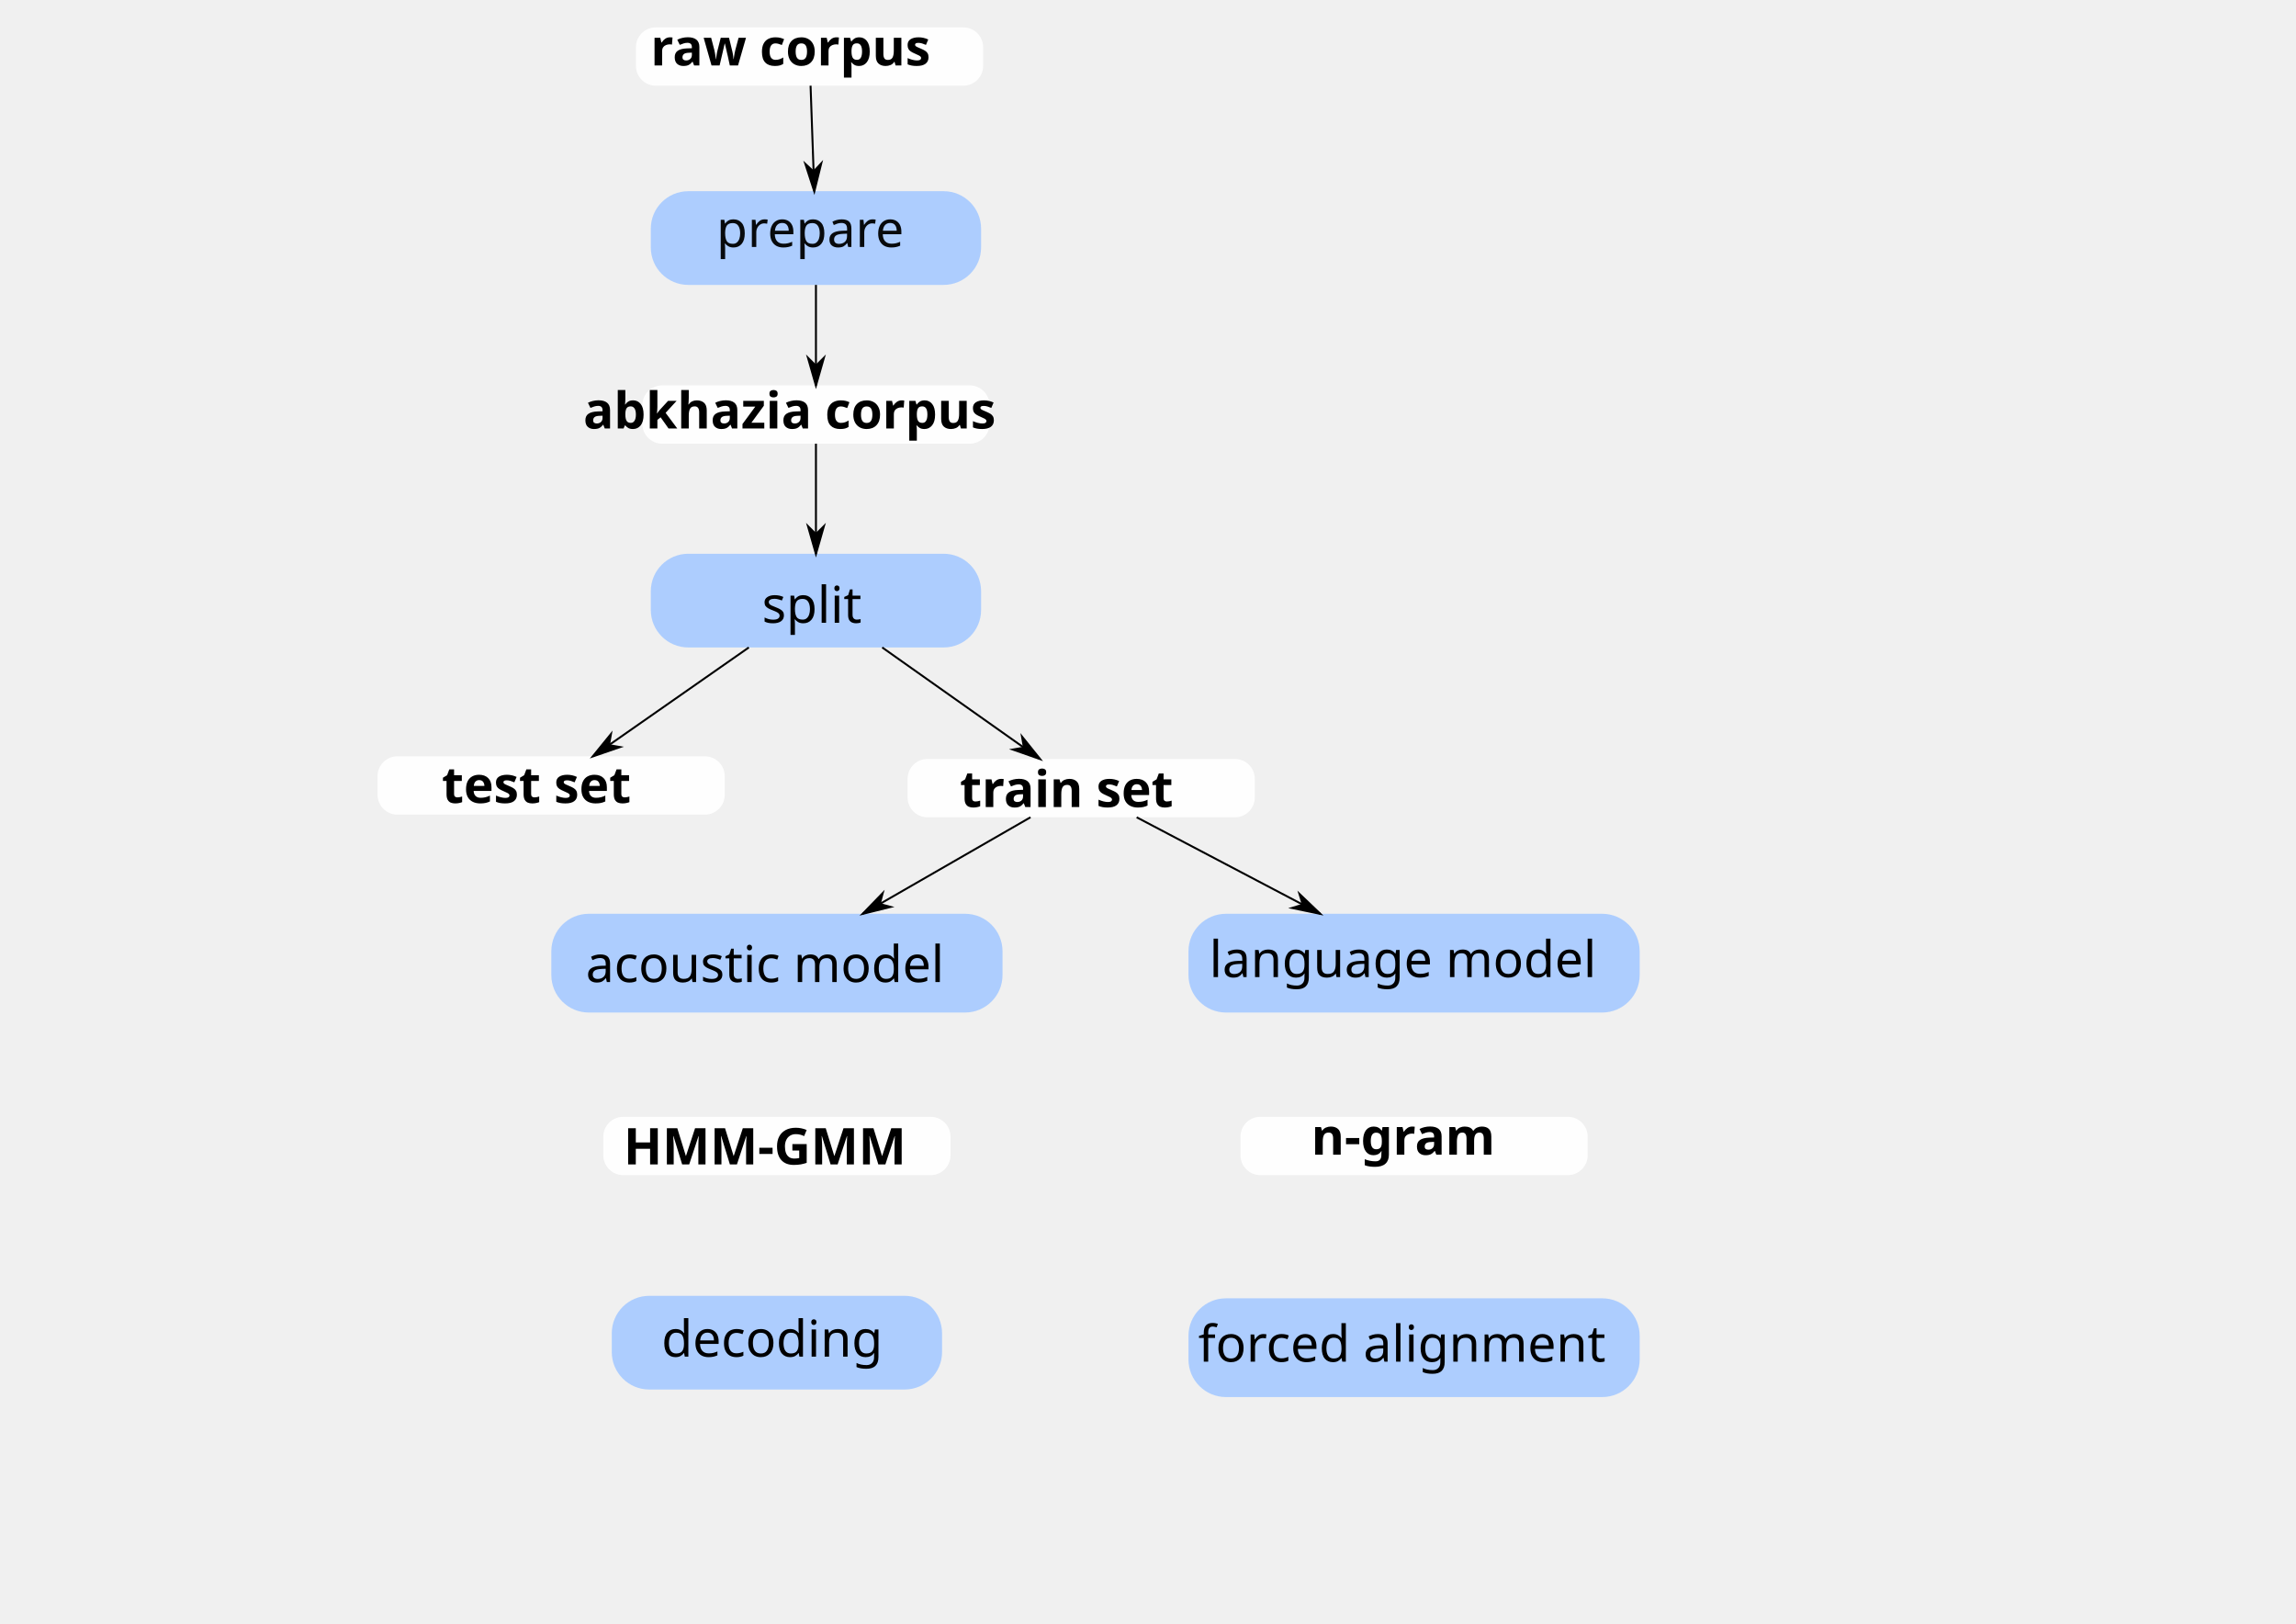
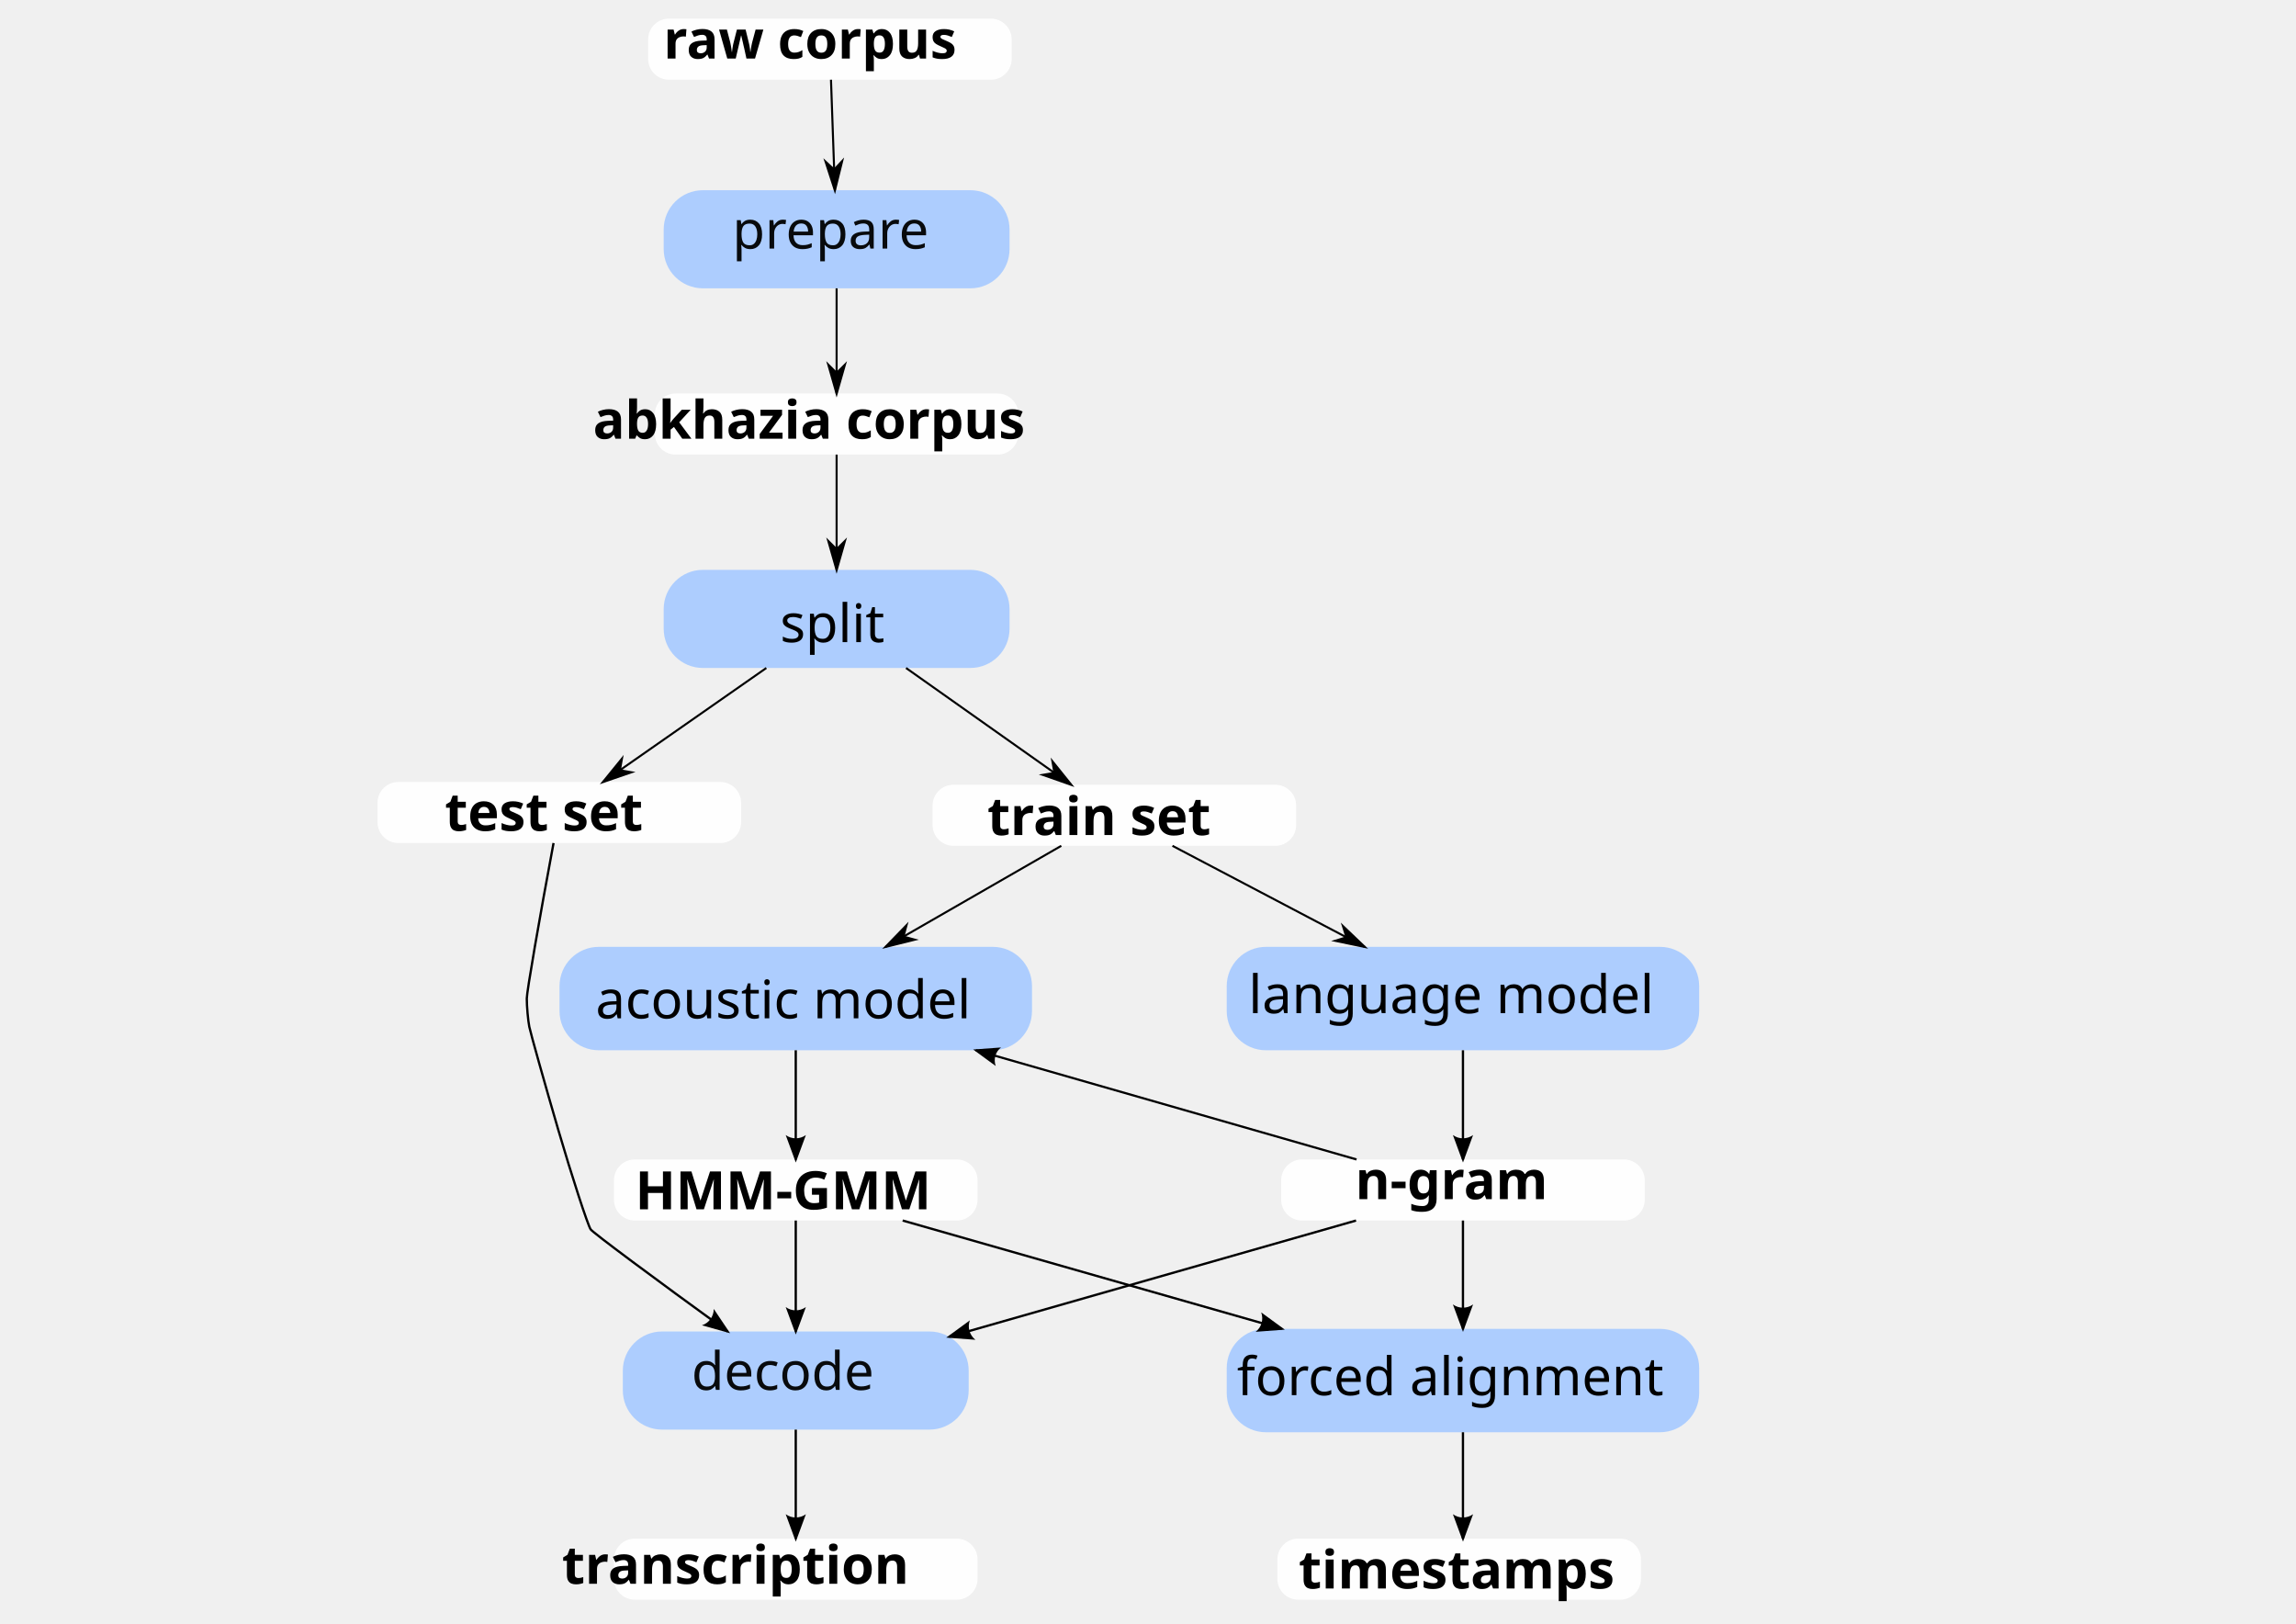
<svg xmlns="http://www.w3.org/2000/svg" xmlns:xlink="http://www.w3.org/1999/xlink" width="297mm" height="210mm" viewBox="0 0 1052.362 744.094" id="svg2" version="1.1">
  <defs id="defs4">
+     <marker orient="auto" refY="0.0" refX="0.0" id="Arrow2Lend" style="overflow:visible;">
+       <path id="path4500" style="fill-rule:evenodd;stroke-width:0.625;stroke-linejoin:round;" d="M 8.719,4.034 L -2.207,0.016 L 8.719,-4.002 C 6.973,-1.63 6.983,1.616 8.719,4.034 z " transform="scale(1.1) rotate(180) translate(1,0)" />
+     </marker>
    <marker orient="auto" refY="0.0" refX="0.0" id="marker5449" style="overflow:visible;">
      <path id="path5451" d="M 0.0,0.0 L 5.0,-5.0 L -12.5,0.0 L 5.0,5.0 L 0.0,0.0 z " style="fill-rule:evenodd;stroke:#000000;stroke-width:1pt;stroke-opacity:1;fill:#000000;fill-opacity:1" transform="scale(0.8) rotate(180) translate(12.5,0)" />
    </marker>
    <marker style="overflow:visible;" id="marker5379" refX="0.0" refY="0.0" orient="auto">
      <path transform="scale(0.8) rotate(180) translate(12.5,0)" style="fill-rule:evenodd;stroke:#000000;stroke-width:1pt;stroke-opacity:1;fill:#000000;fill-opacity:1" d="M 0.0,0.0 L 5.0,-5.0 L -12.5,0.0 L 5.0,5.0 L 0.0,0.0 z " id="path5381" />
    </marker>
    <marker orient="auto" refY="0.0" refX="0.0" id="marker5315" style="overflow:visible;">
      <path id="path5317" d="M 0.0,0.0 L 5.0,-5.0 L -12.5,0.0 L 5.0,5.0 L 0.0,0.0 z " style="fill-rule:evenodd;stroke:#000000;stroke-width:1pt;stroke-opacity:1;fill:#000000;fill-opacity:1" transform="scale(0.8) rotate(180) translate(12.5,0)" />
    </marker>
    <marker style="overflow:visible;" id="marker5257" refX="0.0" refY="0.0" orient="auto">
      <path transform="scale(0.8) rotate(180) translate(12.5,0)" style="fill-rule:evenodd;stroke:#000000;stroke-width:1pt;stroke-opacity:1;fill:#000000;fill-opacity:1" d="M 0.0,0.0 L 5.0,-5.0 L -12.5,0.0 L 5.0,5.0 L 0.0,0.0 z " id="path5259" />
    </marker>
    <marker orient="auto" refY="0.0" refX="0.0" id="marker5205" style="overflow:visible;">
      <path id="path5207" d="M 0.0,0.0 L 5.0,-5.0 L -12.5,0.0 L 5.0,5.0 L 0.0,0.0 z " style="fill-rule:evenodd;stroke:#000000;stroke-width:1pt;stroke-opacity:1;fill:#000000;fill-opacity:1" transform="scale(0.8) rotate(180) translate(12.5,0)" />
    </marker>
    <marker style="overflow:visible;" id="marker5159" refX="0.0" refY="0.0" orient="auto">
      <path transform="scale(0.8) rotate(180) translate(12.5,0)" style="fill-rule:evenodd;stroke:#000000;stroke-width:1pt;stroke-opacity:1;fill:#000000;fill-opacity:1" d="M 0.0,0.0 L 5.0,-5.0 L -12.5,0.0 L 5.0,5.0 L 0.0,0.0 z " id="path5161" />
    </marker>
    <marker orient="auto" refY="0.0" refX="0.0" id="marker5043" style="overflow:visible;">
      <path id="path5045" d="M 0.0,0.0 L 5.0,-5.0 L -12.5,0.0 L 5.0,5.0 L 0.0,0.0 z " style="fill-rule:evenodd;stroke:#000000;stroke-width:1pt;stroke-opacity:1;fill:#000000;fill-opacity:1" transform="scale(0.8) rotate(180) translate(12.5,0)" />
    </marker>
    <marker orient="auto" refY="0.0" refX="0.0" id="TriangleOutM" style="overflow:visible">
      <path id="path4388" d="M 5.77,0.0 L -2.88,5.0 L -2.88,-5.0 L 5.77,0.0 z " style="fill-rule:evenodd;stroke:#000000;stroke-width:1pt;stroke-opacity:1;fill:#000000;fill-opacity:1" transform="scale(0.4)" />
    </marker>
    <marker orient="auto" refY="0" refX="0" id="Arrow1Lend" style="overflow:visible">
      <path id="path4246" d="M 0,0 5,-5 -12.5,0 5,5 0,0 Z" style="fill:#0088aa;fill-opacity:1;fill-rule:evenodd;stroke:#000000;stroke-width:1pt;stroke-opacity:1" transform="matrix(-0.8,0,0,-0.8,-10,0)" />
    </marker>
    <linearGradient id="linearGradient4231">
      <stop style="stop-color:#aaccff;stop-opacity:1;" offset="0" id="stop4233" />
      <stop style="stop-color:#aaccff;stop-opacity:0;" offset="1" id="stop4235" />
    </linearGradient>
    <linearGradient xlink:href="#linearGradient4231" id="linearGradient4237" x1="193.421" y1="103.391" x2="249.411" y2="102.119" gradientUnits="userSpaceOnUse" />
+     <linearGradient xlink:href="#linearGradient4231-1" id="linearGradient4237-3" x1="193.421" y1="103.391" x2="249.411" y2="102.119" gradientUnits="userSpaceOnUse" />
+     <linearGradient id="linearGradient4231-1">
+       <stop style="stop-color:#aaccff;stop-opacity:1;" offset="0" id="stop4233-6" />
+       <stop style="stop-color:#aaccff;stop-opacity:0;" offset="1" id="stop4235-2" />
+     </linearGradient>
  </defs>
  <g id="layer1" transform="translate(0,-308.2677)">
-     <g id="g4226" transform="matrix(1.687575,0,0,1.687575,124.3432,243.4175)">
-       <rect ry="10.18" y="90.348" x="103.073" height="25.45" width="89.712" id="rect3336" style="opacity:0.95;fill:url(#linearGradient4237);fill-opacity:1;stroke:none;stroke-width:2;stroke-miterlimit:4;stroke-dasharray:none;stroke-opacity:1" />
-       <text id="text4138" y="105.493" x="120.895" style="font-style:normal;font-weight:normal;font-size:13.75px;line-height:125%;font-family:Sans;text-align:start;letter-spacing:0px;word-spacing:0px;text-anchor:start;opacity:0.95;fill:#000000;fill-opacity:1;stroke:none;stroke-width:1px;stroke-linecap:butt;stroke-linejoin:miter;stroke-opacity:1" xml:space="preserve">
+     <g id="g4226" transform="matrix(1.767159,0,0,1.767159,122.0464,235.7674)">
+       <rect ry="10.18" y="90.348" x="103.073" height="25.45" width="89.712" id="rect3336" style="opacity:0.95;fill:url(#linearGradient4237);fill-opacity:1;stroke:none" />
+       <text id="text4138" y="105.493" x="120.895" style="font-size:13.75px;font-style:normal;font-weight:normal;text-align:start;line-height:125%;letter-spacing:0px;word-spacing:0px;text-anchor:start;opacity:0.95;fill:#000000;fill-opacity:1;stroke:none;font-family:Sans" xml:space="preserve">
        <tspan y="105.493" x="120.895" id="tspan4140">prepare</tspan>
      </text>
    </g>
-     <g id="g4580" transform="matrix(1.687575,0,0,1.687575,-355.4171,639.1401)">
-       <rect ry="10.18" y="52.077" x="360.346" height="26.818" width="122.549" id="rect3336-1" style="opacity:0.95;fill:#aaccff;fill-opacity:1;stroke:none;stroke-width:2;stroke-miterlimit:4;stroke-dasharray:none;stroke-opacity:1" />
-       <text id="text4181" y="70.612" x="369.708" style="font-style:normal;font-weight:normal;font-size:13.75px;line-height:125%;font-family:Sans;text-align:start;letter-spacing:0px;word-spacing:0px;text-anchor:start;fill:#000000;fill-opacity:1;stroke:none;stroke-width:1px;stroke-linecap:butt;stroke-linejoin:miter;stroke-opacity:1" xml:space="preserve">
+     <g id="g4580" transform="matrix(1.767159,0,0,1.767159,-380.3389,650.1519)" style="stroke:none">
+       <rect ry="10.18" y="52.077" x="360.346" height="26.818" width="122.549" id="rect3336-1" style="opacity:0.95;fill:#aaccff;fill-opacity:1;stroke:none;stroke-opacity:1;stroke-width:1.453;stroke-miterlimit:4;stroke-dasharray:none" />
+       <text id="text4181" y="70.612" x="369.708" style="font-size:13.75px;font-style:normal;font-weight:normal;text-align:start;line-height:125%;letter-spacing:0px;word-spacing:0px;text-anchor:start;fill:#000000;fill-opacity:1;stroke:none;font-family:Sans" xml:space="preserve">
        <tspan y="70.612" x="369.708" id="tspan4183">acoustic model</tspan>
      </text>
    </g>
-     <g id="g4585" transform="matrix(1.687575,0,0,1.687575,-79.18171,534.5589)">
-       <rect ry="10.18" y="114.048" x="369.709" height="26.818" width="122.549" id="rect3336-1-1" style="opacity:0.95;fill:#aaccff;fill-opacity:1;stroke:none;stroke-width:2;stroke-miterlimit:4;stroke-dasharray:none;stroke-opacity:1" />
+     <g id="g4585" transform="matrix(1.767159,0,0,1.767159,-91.07654,540.6387)">
+       <rect ry="10.18" y="114.048" x="369.709" height="26.818" width="122.549" id="rect3336-1-1" style="opacity:0.95;fill:#aaccff;fill-opacity:1;stroke:none;stroke-opacity:1;stroke-width:1.453;stroke-miterlimit:4;stroke-dasharray:none" />
      <g transform="translate(13.82593,58.74217)" id="g4211">
-         <text xml:space="preserve" style="font-style:normal;font-weight:normal;font-size:13.75px;line-height:125%;font-family:Sans;text-align:start;letter-spacing:0px;word-spacing:0px;text-anchor:start;fill:#000000;fill-opacity:1;stroke:none;stroke-width:1px;stroke-linecap:butt;stroke-linejoin:miter;stroke-opacity:1" x="361.533" y="72.509" id="text4193">
+         <text xml:space="preserve" style="font-size:13.75px;font-style:normal;font-weight:normal;text-align:start;line-height:125%;letter-spacing:0px;word-spacing:0px;text-anchor:start;fill:#000000;fill-opacity:1;stroke:none;font-family:Sans" x="361.533" y="72.509" id="text4193">
          <tspan id="tspan4195" x="361.533" y="72.509">language model</tspan>
        </text>
      </g>
    </g>
-     <g id="g4206" transform="matrix(1.687575,0,0,1.687575,-487.1428,412.2479)">
-       <rect ry="10.18" y="88.757" x="465.419" height="25.45" width="89.712" id="rect3336-4" style="opacity:0.95;fill:#aaccff;fill-opacity:1;stroke:none;stroke-width:2;stroke-miterlimit:4;stroke-dasharray:none;stroke-opacity:1" />
-       <text id="text4197" y="107.503" x="495.608" style="font-style:normal;font-weight:normal;font-size:13.75px;line-height:125%;font-family:Sans;text-align:start;letter-spacing:0px;word-spacing:0px;text-anchor:start;fill:#000000;fill-opacity:1;stroke:none;stroke-width:1px;stroke-linecap:butt;stroke-linejoin:miter;stroke-opacity:1" xml:space="preserve">
+     <g id="g4206" transform="matrix(1.767159,0,0,1.767159,-518.2767,412.5596)">
+       <rect ry="10.18" y="88.757" x="465.419" height="25.45" width="89.712" id="rect3336-4" style="opacity:0.95;fill:#aaccff;fill-opacity:1;stroke:none" />
+       <text id="text4197" y="107.503" x="495.608" style="font-size:13.75px;font-style:normal;font-weight:normal;text-align:start;line-height:125%;letter-spacing:0px;word-spacing:0px;text-anchor:start;fill:#000000;fill-opacity:1;stroke:none;font-family:Sans" xml:space="preserve">
        <tspan y="107.503" x="495.608" id="tspan4199">split</tspan>
      </text>
    </g>
-     <g id="g4969" transform="matrix(0.8950093,0,0,0.8950093,18.16827,33.68282)">
-       <rect ry="10.18" y="320.817" x="305.376" height="29.859" width="177.797" id="rect4940" style="opacity:0.95;fill:#ffffff;fill-opacity:1;stroke:none;stroke-width:2;stroke-miterlimit:4;stroke-dasharray:none;stroke-opacity:1" />
-       <text id="text4591" y="340.31" x="312.888" style="font-style:normal;font-weight:normal;font-size:25.926px;line-height:125%;font-family:Sans;text-align:start;letter-spacing:0px;word-spacing:0px;text-anchor:start;fill:#000000;fill-opacity:1;stroke:none;stroke-width:1px;stroke-linecap:butt;stroke-linejoin:miter;stroke-opacity:1" xml:space="preserve">
-         <tspan style="font-style:normal;font-variant:normal;font-weight:bold;font-stretch:normal;font-family:Sans;-inkscape-font-specification:'Sans Bold'" y="340.31" x="312.888" id="tspan4593">raw corpus</tspan>
+     <g id="g4969" transform="matrix(0.937217,0,0,0.937217,10.86437,16.14185)">
+       <rect ry="10.18" y="320.817" x="305.376" height="29.859" width="177.797" id="rect4940" style="opacity:0.95;fill:#ffffff;fill-opacity:1;stroke:none" />
+       <text id="text4591" y="340.31" x="312.888" style="font-size:25.926px;font-style:normal;font-weight:normal;text-align:start;line-height:125%;letter-spacing:0px;word-spacing:0px;text-anchor:start;fill:#000000;fill-opacity:1;stroke:none;font-family:Sans" xml:space="preserve">
+         <tspan style="font-style:normal;font-variant:normal;font-weight:bold;font-stretch:normal;font-family:Sans;-inkscape-font-specification:Sans Bold" y="340.31" x="312.888" id="tspan4593">raw corpus</tspan>
      </text>
    </g>
-     <g id="g4974" transform="matrix(0.8950093,0,0,0.8950093,18.16827,33.68282)">
-       <rect ry="10.18" y="504.117" x="308.657" height="29.859" width="177.797" id="rect4940-0" style="opacity:0.95;fill:#ffffff;fill-opacity:1;stroke:none;stroke-width:2;stroke-miterlimit:4;stroke-dasharray:none;stroke-opacity:1" />
-       <text id="text4595" y="526.199" x="278.394" style="font-style:normal;font-weight:normal;font-size:25.926px;line-height:125%;font-family:Sans;text-align:start;letter-spacing:0px;word-spacing:0px;text-anchor:start;fill:#000000;fill-opacity:1;stroke:none;stroke-width:1px;stroke-linecap:butt;stroke-linejoin:miter;stroke-opacity:1" xml:space="preserve">
-         <tspan style="font-style:normal;font-variant:normal;font-weight:bold;font-stretch:normal;font-family:Sans;-inkscape-font-specification:'Sans Bold'" id="tspan4599" y="526.199" x="278.394">abkhazia corpus</tspan>
+     <g id="g4974" transform="matrix(0.937217,0,0,0.937217,10.86437,16.14185)">
+       <rect ry="10.18" y="504.117" x="308.657" height="29.859" width="177.797" id="rect4940-0" style="opacity:0.95;fill:#ffffff;fill-opacity:1;stroke:none" />
+       <text id="text4595" y="526.199" x="278.394" style="font-size:25.926px;font-style:normal;font-weight:normal;text-align:start;line-height:125%;letter-spacing:0px;word-spacing:0px;text-anchor:start;fill:#000000;fill-opacity:1;stroke:none;font-family:Sans" xml:space="preserve">
+         <tspan style="font-style:normal;font-variant:normal;font-weight:bold;font-stretch:normal;font-family:Sans;-inkscape-font-specification:Sans Bold" id="tspan4599" y="526.199" x="278.394">abkhazia corpus</tspan>
      </text>
    </g>
-     <g id="g4984" transform="matrix(0.8950093,0,0,0.8950093,18.16827,33.68282)">
-       <rect ry="10.18" y="695.412" x="444.492" height="29.859" width="177.797" id="rect4940-5" style="opacity:0.95;fill:#ffffff;fill-opacity:1;stroke:none;stroke-width:2;stroke-miterlimit:4;stroke-dasharray:none;stroke-opacity:1" />
-       <text id="text4603" y="720.006" x="471.239" style="font-style:normal;font-weight:normal;font-size:25.926px;line-height:125%;font-family:Sans;text-align:start;letter-spacing:0px;word-spacing:0px;text-anchor:start;fill:#000000;fill-opacity:1;stroke:none;stroke-width:1px;stroke-linecap:butt;stroke-linejoin:miter;stroke-opacity:1" xml:space="preserve">
-         <tspan style="font-style:normal;font-variant:normal;font-weight:bold;font-stretch:normal;font-family:Sans;-inkscape-font-specification:'Sans Bold'" y="720.006" x="471.239" id="tspan4605">train set</tspan>
+     <g id="g4984" transform="matrix(0.937217,0,0,0.937217,10.86437,16.14185)">
+       <rect ry="10.18" y="695.412" x="444.492" height="29.859" width="177.797" id="rect4940-5" style="opacity:0.95;fill:#ffffff;fill-opacity:1;stroke:none" />
+       <text id="text4603" y="720.006" x="471.239" style="font-size:25.926px;font-style:normal;font-weight:normal;text-align:start;line-height:125%;letter-spacing:0px;word-spacing:0px;text-anchor:start;fill:#000000;fill-opacity:1;stroke:none;font-family:Sans" xml:space="preserve">
+         <tspan style="font-style:normal;font-variant:normal;font-weight:bold;font-stretch:normal;font-family:Sans;-inkscape-font-specification:Sans Bold" y="720.006" x="471.239" id="tspan4605">train set</tspan>
      </text>
    </g>
-     <g id="g4979" transform="matrix(0.8950093,0,0,0.8950093,18.16827,33.68282)">
-       <rect ry="10.18" y="694.054" x="173.046" height="29.859" width="177.797" id="rect4940-9" style="opacity:0.95;fill:#ffffff;fill-opacity:1;stroke:none;stroke-width:2;stroke-miterlimit:4;stroke-dasharray:none;stroke-opacity:1" />
-       <text id="text4607" y="717.902" x="205.946" style="font-style:normal;font-weight:normal;font-size:25.926px;line-height:125%;font-family:Sans;text-align:start;letter-spacing:0px;word-spacing:0px;text-anchor:start;fill:#000000;fill-opacity:1;stroke:none;stroke-width:1px;stroke-linecap:butt;stroke-linejoin:miter;stroke-opacity:1" xml:space="preserve">
-         <tspan style="font-style:normal;font-variant:normal;font-weight:bold;font-stretch:normal;font-family:Sans;-inkscape-font-specification:'Sans Bold'" y="717.902" x="205.946" id="tspan4609">test set</tspan>
+     <g id="g4979" transform="matrix(0.937217,0,0,0.937217,10.86437,16.14185)">
+       <rect ry="10.18" y="694.054" x="173.046" height="29.859" width="177.797" id="rect4940-9" style="opacity:0.95;fill:#ffffff;fill-opacity:1;stroke:none" />
+       <text id="text4607" y="717.902" x="205.946" style="font-size:25.926px;font-style:normal;font-weight:normal;text-align:start;line-height:125%;letter-spacing:0px;word-spacing:0px;text-anchor:start;fill:#000000;fill-opacity:1;stroke:none;font-family:Sans" xml:space="preserve">
+         <tspan style="font-style:normal;font-variant:normal;font-weight:bold;font-stretch:normal;font-family:Sans;-inkscape-font-specification:Sans Bold" y="717.902" x="205.946" id="tspan4609">test set</tspan>
      </text>
    </g>
-     <g id="g4201" transform="matrix(1.687575,0,0,1.687575,-106.0845,611.1168)">
-       <g id="g4641" transform="translate(-7.986237,-17.81545)">
-         <rect style="opacity:0.95;fill:#aaccff;fill-opacity:1;stroke:none;stroke-width:2;stroke-miterlimit:4;stroke-dasharray:none;stroke-opacity:1" id="rect3336-0" width="89.712" height="25.45" x="237.004" y="190.24" ry="10.18" />
-         <text xml:space="preserve" style="font-style:normal;font-weight:normal;font-size:13.75px;line-height:125%;font-family:Sans;text-align:start;letter-spacing:0px;word-spacing:0px;text-anchor:start;fill:#000000;fill-opacity:1;stroke:none;stroke-width:1px;stroke-linecap:butt;stroke-linejoin:miter;stroke-opacity:1" x="250.523" y="206.758" id="text4189">
-           <tspan id="tspan4191" x="250.523" y="206.758">decoding</tspan>
+     <g id="g4580-6" transform="matrix(1.767159,0,0,1.767159,-77.82442,825.2076)" style="stroke:none">
+       <rect ry="10.18" y="52.077" x="362.21" height="26.818" width="122.549" id="rect3336-1-6" style="opacity:0.95;fill:#aaccff;fill-opacity:1;stroke:none;stroke-opacity:1;stroke-width:1.453;stroke-miterlimit:4;stroke-dasharray:none" />
+       <text id="text4181-1" y="69.28" x="364.869" style="font-size:13.75px;font-style:normal;font-weight:normal;text-align:start;line-height:125%;letter-spacing:0px;word-spacing:0px;text-anchor:start;fill:#000000;fill-opacity:1;stroke:none;font-family:Sans" xml:space="preserve">
+         <tspan y="69.28" x="364.869" id="tspan4183-7">forced alignment</tspan>
+       </text>
+     </g>
+     <path style="fill:none;stroke:#000000;stroke-width:0.937px;stroke-linecap:butt;stroke-linejoin:miter;stroke-opacity:1;marker-end:url(#marker5043)" d="m 380.879,344.801 1.787,50.625" id="path5041" />
+     <path style="fill:none;stroke:#000000;stroke-width:0.937px;stroke-linecap:butt;stroke-linejoin:miter;stroke-opacity:1;marker-end:url(#marker5159)" d="m 383.46,440.401 -1e-5,48.208" id="path5077" />
+     <path style="fill:none;stroke:#000000;stroke-width:0.937px;stroke-linecap:butt;stroke-linejoin:miter;stroke-opacity:1;marker-end:url(#marker5205)" d="m 383.46,516.593 1e-5,52.815" id="path5079" />
+     <path style="fill:none;stroke:#000000;stroke-width:0.937px;stroke-linecap:butt;stroke-linejoin:miter;stroke-opacity:1;marker-end:url(#marker5315)" d="m 351.245,614.382 -74.837,52.239" id="path5081" />
+     <path style="fill:none;stroke:#000000;stroke-width:0.937px;stroke-linecap:butt;stroke-linejoin:miter;stroke-opacity:1;marker-end:url(#marker5257)" d="m 415.272,614.382 75.7,53.511" id="path5083" />
+     <path style="fill:none;stroke:#000000;stroke-width:0.937px;stroke-linecap:butt;stroke-linejoin:miter;stroke-opacity:1;marker-end:url(#marker5379)" d="m 486.438,695.878 -80.507,46.302" id="path5085" />
+     <path style="fill:none;stroke:#000000;stroke-width:0.937px;stroke-linecap:butt;stroke-linejoin:miter;stroke-opacity:1;marker-end:url(#marker5449)" d="m 537.384,695.878 88.08,46.302" id="path5087" />
+     <g transform="matrix(0.937217,0,0,0.937217,355.1853,365.8769)" id="g4974-2">
+       <g id="g5129">
+         <rect style="opacity:0.95;fill:#ffffff;fill-opacity:1;stroke:none" id="rect4940-0-9" width="177.797" height="29.859" x="247.582" y="505.474" ry="10.18" />
+         <text xml:space="preserve" style="font-size:25.926px;font-style:normal;font-weight:normal;text-align:start;line-height:125%;letter-spacing:0px;word-spacing:0px;text-anchor:start;fill:#000000;fill-opacity:1;stroke:none;font-family:Sans" x="283.818" y="524.866" id="text4595-9">
+           <tspan x="283.818" y="524.866" id="tspan4599-8" style="font-style:normal;font-variant:normal;font-weight:bold;font-stretch:normal;font-family:Sans;-inkscape-font-specification:Sans Bold">n-gram</tspan>
        </text>
      </g>
    </g>
-     <g id="g4580-6" transform="matrix(1.687575,0,0,1.687575,-66.5264,815.3582)">
-       <rect ry="10.18" y="52.077" x="362.21" height="26.818" width="122.549" id="rect3336-1-6" style="opacity:0.95;fill:#aaccff;fill-opacity:1;stroke:none;stroke-width:2;stroke-miterlimit:4;stroke-dasharray:none;stroke-opacity:1" />
-       <text id="text4181-1" y="69.28" x="364.869" style="font-style:normal;font-weight:normal;font-size:13.75px;line-height:125%;font-family:Sans;text-align:start;letter-spacing:0px;word-spacing:0px;text-anchor:start;fill:#000000;fill-opacity:1;stroke:none;stroke-width:1px;stroke-linecap:butt;stroke-linejoin:miter;stroke-opacity:1" xml:space="preserve">
-         <tspan y="69.28" x="364.869" id="tspan4183-7">forced alignment</tspan>
+     <g transform="matrix(0.937217,0,0,0.937217,5.201181,367.1489)" id="g4974-1">
+       <rect ry="10.18" y="504.117" x="294.715" height="29.859" width="177.797" id="rect4940-0-3" style="opacity:0.95;fill:#ffffff;fill-opacity:1;stroke:none" />
+       <text id="text4595-5" y="528.484" x="305.095" style="font-size:25.926px;font-style:normal;font-weight:normal;text-align:start;line-height:125%;letter-spacing:0px;word-spacing:0px;text-anchor:start;fill:#000000;fill-opacity:1;stroke:none;font-family:Sans" xml:space="preserve">
+         <tspan style="font-style:normal;font-variant:normal;font-weight:bold;font-stretch:normal;font-family:Sans;-inkscape-font-specification:Sans Bold" id="tspan4599-7" y="528.484" x="305.095">HMM-GMM</tspan>
      </text>
    </g>
-     <path style="fill:none;fill-rule:evenodd;stroke:#000000;stroke-width:0.895px;stroke-linecap:butt;stroke-linejoin:miter;stroke-opacity:1;marker-end:url(#marker5043)" d="m 371.519,347.541 1.707,48.345" id="path5041" />
-     <path style="fill:none;fill-rule:evenodd;stroke:#000000;stroke-width:0.895px;stroke-linecap:butt;stroke-linejoin:miter;stroke-opacity:1;marker-end:url(#marker5159)" d="m 373.984,438.835 0,46.037" id="path5077" />
-     <path style="fill:none;fill-rule:evenodd;stroke:#000000;stroke-width:0.895px;stroke-linecap:butt;stroke-linejoin:miter;stroke-opacity:1;marker-end:url(#marker5205)" d="m 373.984,511.596 0,50.436" id="path5079" />
-     <path style="fill:none;fill-rule:evenodd;stroke:#000000;stroke-width:0.895px;stroke-linecap:butt;stroke-linejoin:miter;stroke-opacity:1;marker-end:url(#marker5315)" d="m 343.22,604.981 -71.467,49.887" id="path5081" />
-     <path style="fill:none;fill-rule:evenodd;stroke:#000000;stroke-width:0.895px;stroke-linecap:butt;stroke-linejoin:miter;stroke-opacity:1;marker-end:url(#marker5257)" d="m 404.363,604.981 72.291,51.101" id="path5083" />
-     <path style="fill:none;fill-rule:evenodd;stroke:#000000;stroke-width:0.895px;stroke-linecap:butt;stroke-linejoin:miter;stroke-opacity:1;marker-end:url(#marker5379)" d="m 472.325,682.807 -76.881,44.217" id="path5085" />
-     <path style="fill:none;fill-rule:evenodd;stroke:#000000;stroke-width:0.895px;stroke-linecap:butt;stroke-linejoin:miter;stroke-opacity:1;marker-end:url(#marker5449)" d="m 520.976,682.807 84.113,44.217" id="path5087" />
-     <g transform="matrix(0.8950093,0,0,0.8950093,346.9826,367.6675)" id="g4974-2">
-       <g id="g5129">
-         <rect style="opacity:0.95;fill:#ffffff;fill-opacity:1;stroke:none;stroke-width:2;stroke-miterlimit:4;stroke-dasharray:none;stroke-opacity:1" id="rect4940-0-9" width="177.797" height="29.859" x="247.582" y="505.474" ry="10.18" />
-         <text xml:space="preserve" style="font-style:normal;font-weight:normal;font-size:25.926px;line-height:125%;font-family:Sans;text-align:start;letter-spacing:0px;word-spacing:0px;text-anchor:start;fill:#000000;fill-opacity:1;stroke:none;stroke-width:1px;stroke-linecap:butt;stroke-linejoin:miter;stroke-opacity:1" x="283.818" y="524.866" id="text4595-9">
-           <tspan x="283.818" y="524.866" id="tspan4599-8" style="font-style:normal;font-variant:normal;font-weight:bold;font-stretch:normal;font-family:Sans;-inkscape-font-specification:'Sans Bold'">n-gram</tspan>
+     <g transform="matrix(0.937217,0,0,0.937217,-20.97791,538.3349)" id="g4974-1-0">
+       <g id="g3235" transform="translate(7.439905,0)">
+         <rect style="opacity:0.95;fill:#ffffff;fill-opacity:1;stroke:none" id="rect4940-0-3-2" width="177.797" height="29.859" x="315.208" y="506.863" ry="10.18" />
+         <text xml:space="preserve" style="font-size:25.926px;font-style:normal;font-weight:normal;text-align:center;line-height:125%;letter-spacing:0px;word-spacing:0px;text-anchor:middle;fill:#000000;fill-opacity:1;stroke:none;font-family:Sans" x="404.961" y="496.537" id="text4595-5-3">
+           <tspan x="404.961" y="496.537" id="tspan4599-7-4" style="font-style:normal;font-variant:normal;font-weight:bold;font-stretch:normal;text-align:center;text-anchor:middle;font-family:Sans;-inkscape-font-specification:Sans Bold" />
+           <tspan id="tspan3233" x="404.961" y="528.945" style="font-style:normal;font-variant:normal;font-weight:bold;font-stretch:normal;text-align:center;text-anchor:middle;font-family:Sans;-inkscape-font-specification:Sans Bold">transcription</tspan>
        </text>
      </g>
    </g>
-     <g transform="matrix(0.8950093,0,0,0.8950093,12.76007,368.8822)" id="g4974-1">
-       <rect ry="10.18" y="504.117" x="294.715" height="29.859" width="177.797" id="rect4940-0-3" style="opacity:0.95;fill:#ffffff;fill-opacity:1;stroke:none;stroke-width:2;stroke-miterlimit:4;stroke-dasharray:none;stroke-opacity:1" />
-       <text id="text4595-5" y="528.484" x="305.095" style="font-style:normal;font-weight:normal;font-size:25.926px;line-height:125%;font-family:Sans;text-align:start;letter-spacing:0px;word-spacing:0px;text-anchor:start;fill:#000000;fill-opacity:1;stroke:none;stroke-width:1px;stroke-linecap:butt;stroke-linejoin:miter;stroke-opacity:1" xml:space="preserve">
-         <tspan style="font-style:normal;font-variant:normal;font-weight:bold;font-stretch:normal;font-family:Sans;-inkscape-font-specification:'Sans Bold'" id="tspan4599-7" y="528.484" x="305.095">HMM-GMM</tspan>
+     <g transform="matrix(0.937217,0,0,0.937217,309.2722,540.909)" id="g4974-1-8">
+       <rect ry="10.18" y="504.117" x="294.715" height="29.859" width="177.797" id="rect4940-0-3-5" style="opacity:0.95;fill:#ffffff;fill-opacity:1;stroke:none" />
+       <text id="text4595-5-9" y="528.484" x="305.095" style="font-size:25.926px;font-style:normal;font-weight:normal;text-align:start;line-height:125%;letter-spacing:0px;word-spacing:0px;text-anchor:start;fill:#000000;fill-opacity:1;stroke:none;font-family:Sans" xml:space="preserve">
+         <tspan style="font-style:normal;font-variant:normal;font-weight:bold;font-stretch:normal;font-family:Sans;-inkscape-font-specification:Sans Bold" id="tspan4599-7-1" y="528.484" x="305.095">timestamps</tspan>
      </text>
    </g>
+     <path style="fill:none;stroke:#000000;stroke-width:1.047px;stroke-linecap:butt;stroke-linejoin:miter;stroke-opacity:1;marker-end:url(#Arrow2Lend)" d="m 364.731,789.573 -10e-6,50.043" id="path3241" />
+     <path style="fill:none;stroke:#000000;stroke-width:1.047px;stroke-linecap:butt;stroke-linejoin:miter;stroke-opacity:1;marker-end:url(#Arrow2Lend)" d="m 670.54,789.573 0,50.043" id="path3243" />
+     <path style="fill:none;stroke:#000000;stroke-width:1.047px;stroke-linecap:butt;stroke-linejoin:miter;stroke-opacity:1;marker-end:url(#Arrow2Lend)" d="m 670.54,867.6 0,49.636" id="path3245" />
+     <path style="fill:none;stroke:#000000;stroke-width:1.047px;stroke-linecap:butt;stroke-linejoin:miter;stroke-opacity:1;marker-end:url(#Arrow2Lend)" d="m 670.54,964.628 10e-6,48.747" id="path3247" />
+     <path style="fill:none;stroke:#000000;stroke-width:1.047px;stroke-linecap:butt;stroke-linejoin:miter;stroke-opacity:1;marker-end:url(#Arrow2Lend)" d="m 413.731,867.6 173.825,49.636" id="path3253" />
+     <g id="g4226-9" transform="matrix(1.767159,0,0,1.767159,103.3168,758.7858)" style="stroke:none">
+       <rect ry="10.18" y="90.348" x="103.073" height="25.45" width="89.712" id="rect3336-5" style="opacity:0.95;fill:url(#linearGradient4237-3);fill-opacity:1;stroke:none;stroke-opacity:1;stroke-width:1.453;stroke-miterlimit:4;stroke-dasharray:none" />
+       <text id="text4138-6" y="105.493" x="120.895" style="font-size:13.75px;font-style:normal;font-weight:normal;text-align:start;line-height:125%;letter-spacing:0px;word-spacing:0px;text-anchor:start;opacity:0.95;fill:#000000;fill-opacity:1;stroke:none;font-family:Sans" xml:space="preserve">
+         <tspan y="105.493" x="120.895" id="tspan4140-7">decode</tspan>
+       </text>
+     </g>
+     <path style="fill:none;stroke:#000000;stroke-width:1.047px;stroke-linecap:butt;stroke-linejoin:miter;stroke-opacity:1;marker-end:url(#Arrow2Lend)" d="m 364.731,963.419 0,49.956" id="path4976" />
+     <path style="fill:none;stroke:#000000;stroke-width:1.047px;stroke-linecap:butt;stroke-linejoin:miter;stroke-opacity:1;marker-end:url(#Arrow2Lend)" d="m 364.731,867.6 -3e-5,50.845" id="path4978" />
+     <path style="fill:none;stroke:#000000;stroke-width:1.047px;stroke-linecap:butt;stroke-linejoin:miter;stroke-opacity:1;marker-end:url(#Arrow2Lend)" d="M 621.54,867.6 435.036,920.856" id="path4980" />
+     <path style="fill:none;stroke:#000000;stroke-width:1.047px;stroke-linecap:butt;stroke-linejoin:miter;stroke-opacity:1;marker-end:url(#Arrow2Lend)" d="m 253.718,694.606 c -6.478,34.619 -12.269,68.099 -12.269,71.271 l 0,0 c 0,3.599 0.573,10.052 1.147,12.906 l 0,0 c 0.573,2.854 7.222,26.503 13.298,47.298 l 0,0 c 6.076,20.795 13.489,43.578 14.826,45.565 l 0,0 c 1.029,1.529 29.09,22.388 62.776,46.8" id="path5182" />
+     <path style="fill:none;stroke:#000000;stroke-width:1px;stroke-linecap:butt;stroke-linejoin:miter;stroke-opacity:1;marker-end:url(#Arrow2Lend)" d="M 621.767,531.348 447.329,481.305" id="path5425" transform="translate(0,308.2677)" />
  </g>
</svg>
